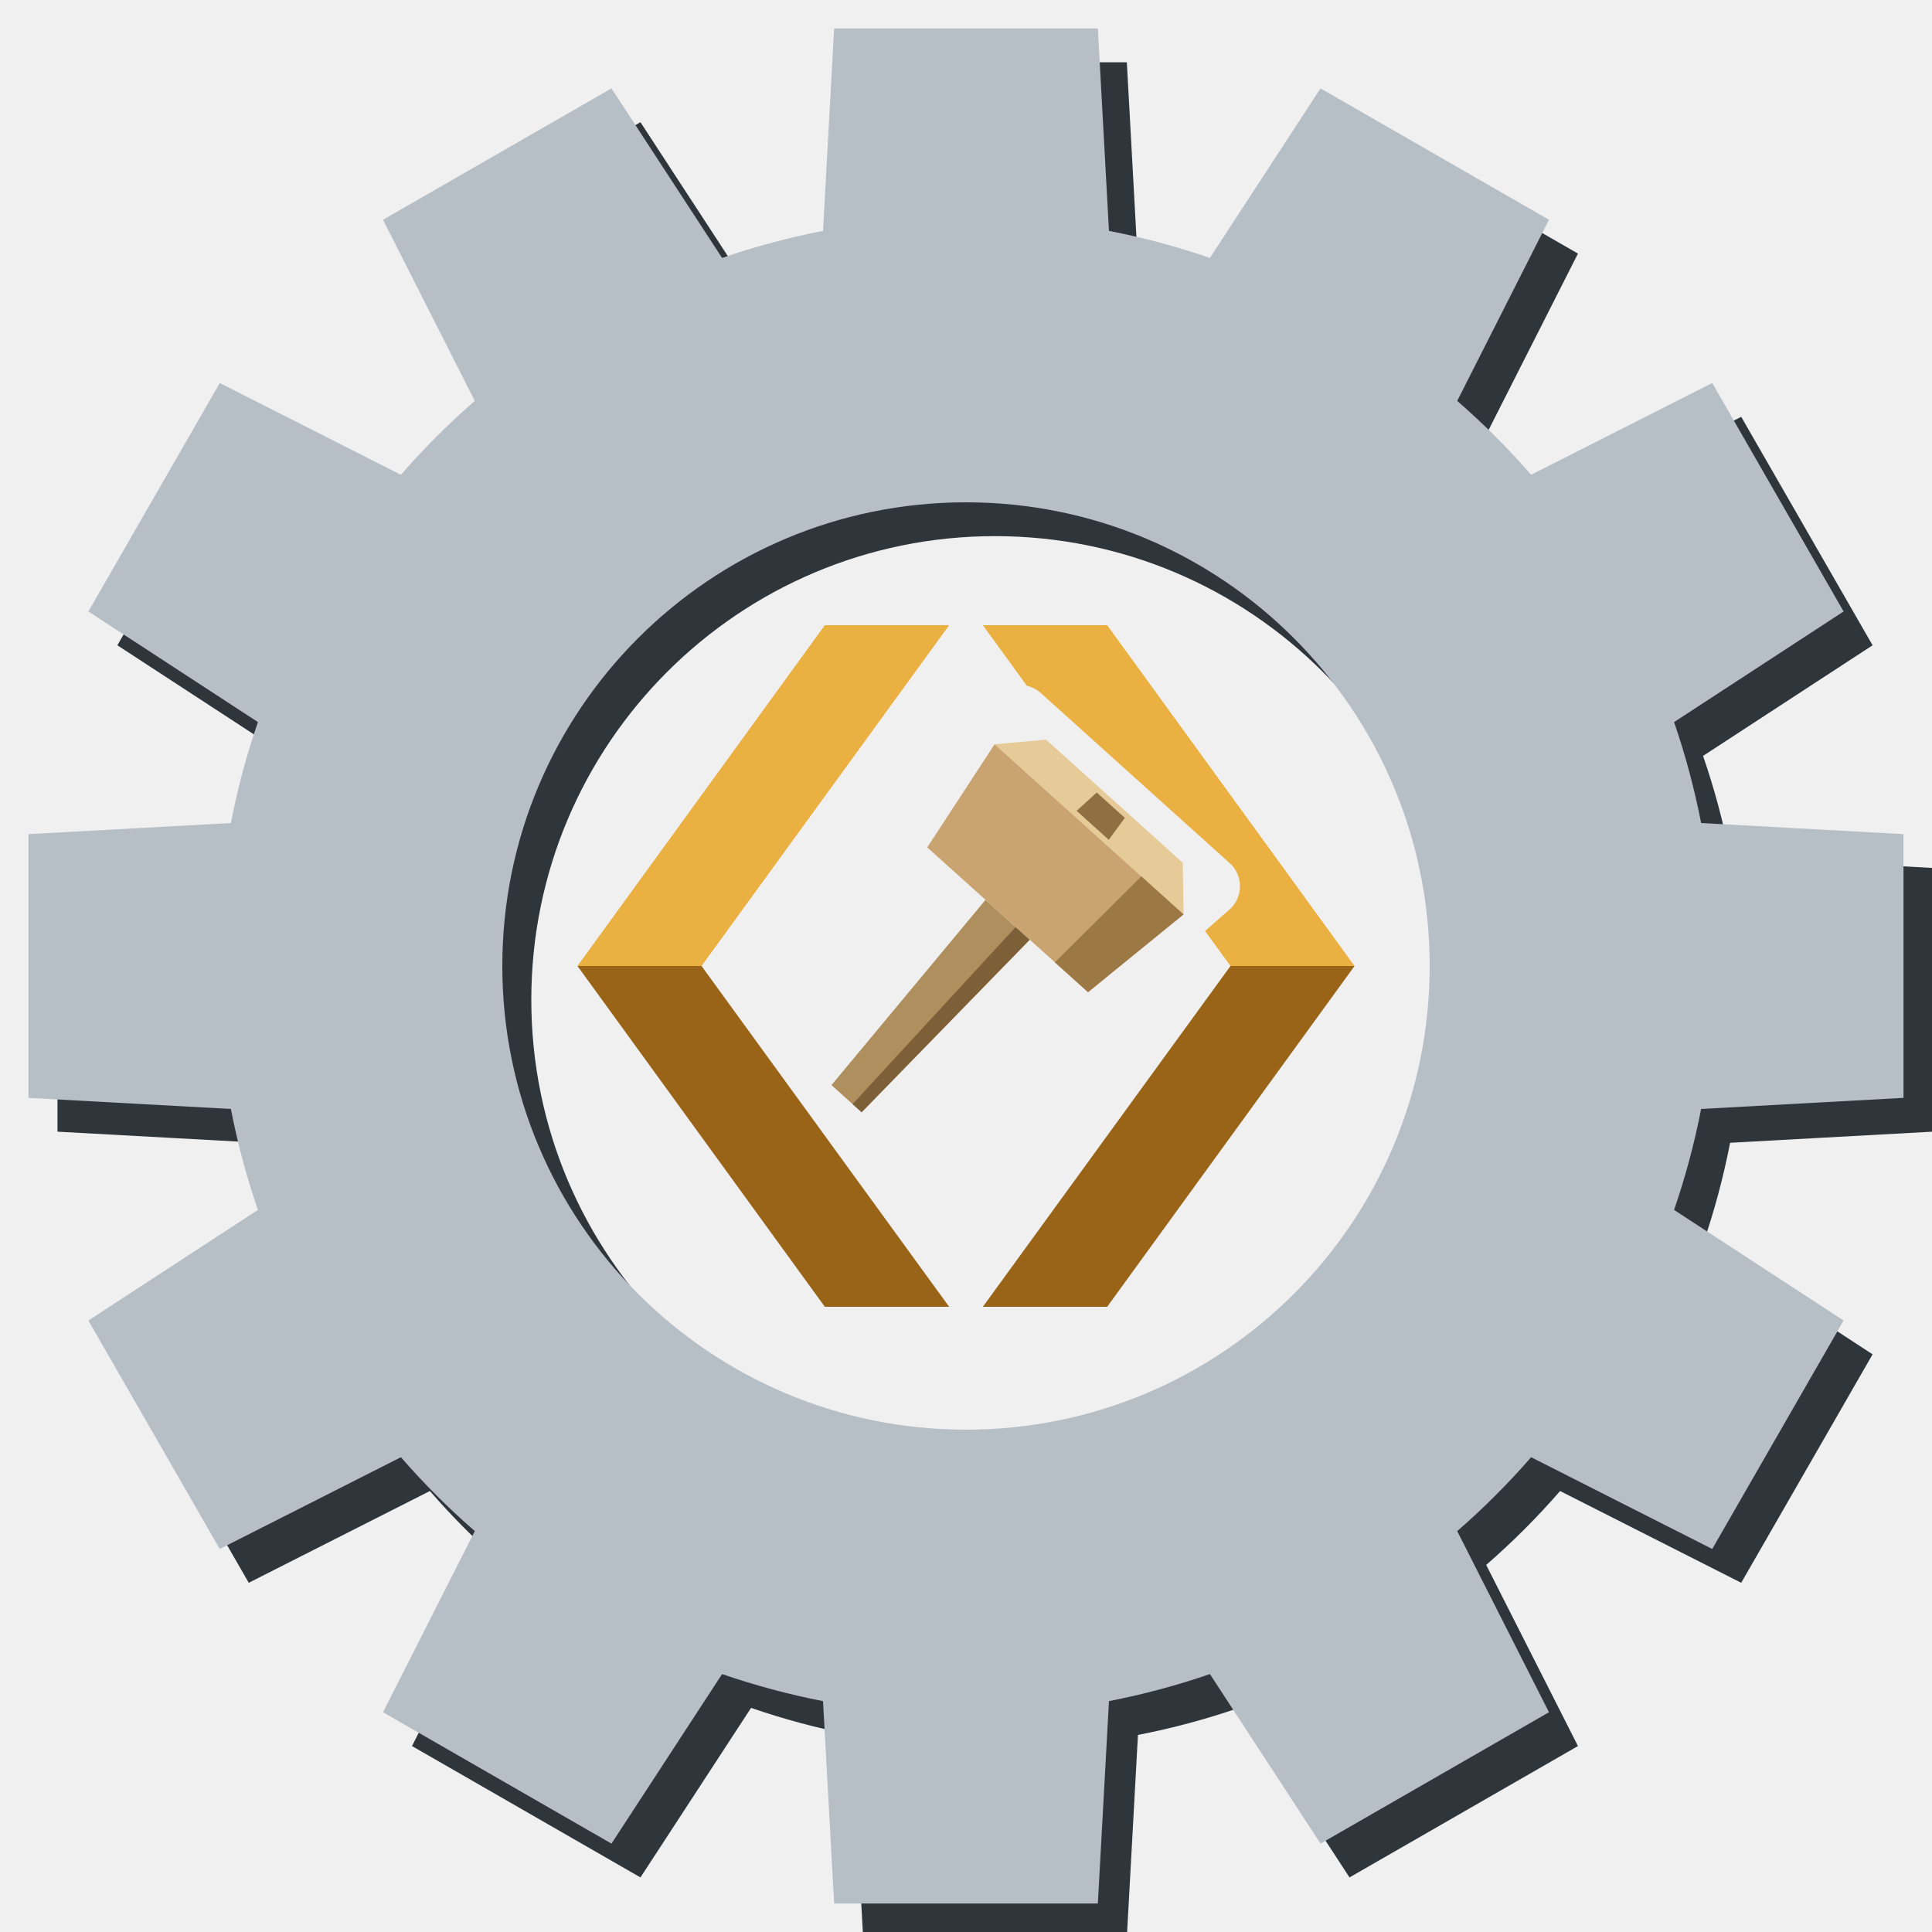
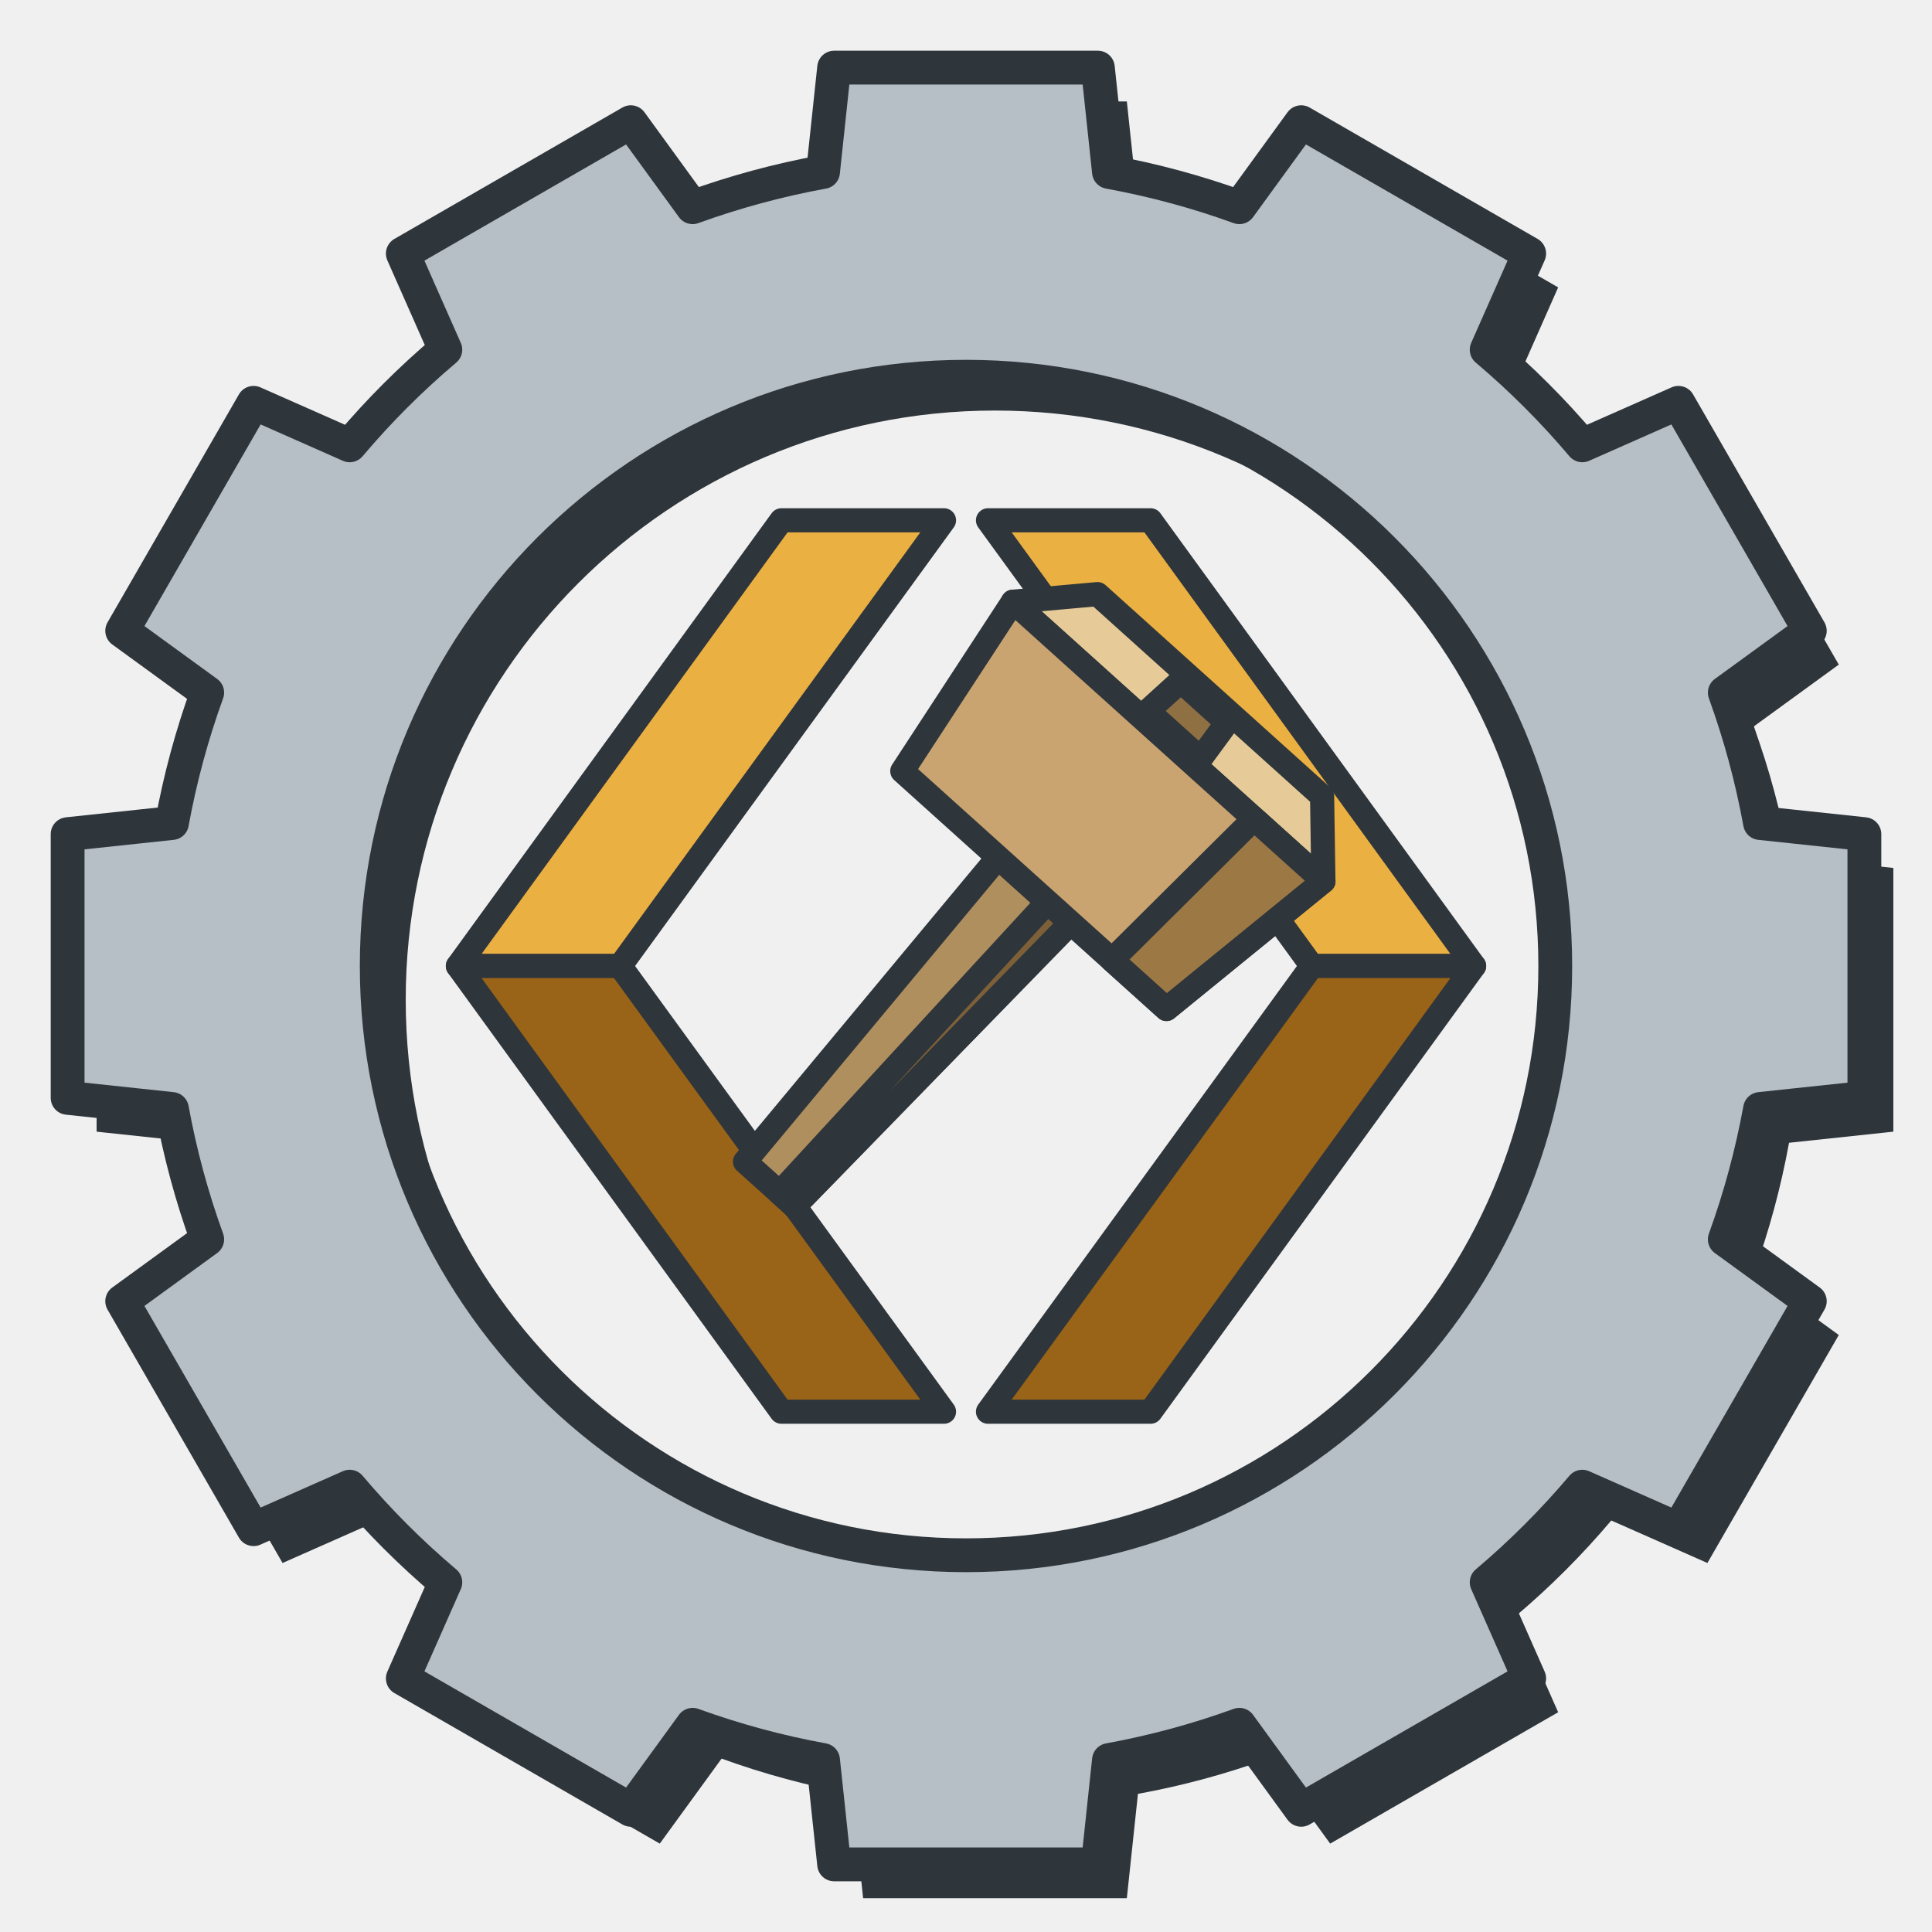
<svg xmlns="http://www.w3.org/2000/svg" viewBox="0 0 400 400" width="400" height="400" role="img" aria-label="ScriptHammer logo">
  <defs>
-     <path id="gear-body" fill-rule="evenodd" d="M170.4,47.8 L172.7,5.9 L227.3,5.9 L229.6,47.8 A155,155 0 0 1 250.5,53.4L250.5,53.4 L273.4,18.3 L320.7,45.5 L301.7,83 A155,155 0 0 1 317,98.3L317,98.3 L354.5,79.3 L381.7,126.6 L346.6,149.5 A155,155 0 0 1 352.2,170.4L352.2,170.4 L394.1,172.7 L394.1,227.3 L352.2,229.6 A155,155 0 0 1 346.6,250.5L346.6,250.5 L381.7,273.4 L354.5,320.7 L317,301.7 A155,155 0 0 1 301.7,317L301.7,317 L320.7,354.5 L273.4,381.7 L250.5,346.6 A155,155 0 0 1 229.6,352.2L229.6,352.2 L227.3,394.1 L172.7,394.1 L170.4,352.2 A155,155 0 0 1 149.5,346.6L149.5,346.6 L126.6,381.7 L79.3,354.5 L98.3,317 A155,155 0 0 1 83,301.7L83,301.7 L45.5,320.7 L18.3,273.4 L53.4,250.5 A155,155 0 0 1 47.8,229.6L47.8,229.6 L5.9,227.3 L5.9,172.7 L47.8,170.4 A155,155 0 0 1 53.4,149.5L53.4,149.5 L18.3,126.6 L45.5,79.3 L83,98.3 A155,155 0 0 1 98.3,83L98.3,83 L79.3,45.5 L126.6,18.3 L149.5,53.4 A155,155 0 0 1 170.4,47.8 Z M200,104 A96,96 0 1 1 200,296 A96,96 0 1 1 200,104 Z" />
-     <g id="tags">
+     <path id="gear-body" fill-rule="evenodd" d="M170.4,35.6 L172.7,14 L227.3,14 L229.6,35.6 A167,167 0 0 1 256.6,42.9 L269.4,25.3 L316.6,52.5 L307.8,72.4 A167,167 0 0 1 327.6,92.2 L347.5,83.4 L374.7,130.6 L357.1,143.4 A167,167 0 0 1 364.4,170.4 L386,172.7 L386,227.3 L364.4,229.6 A167,167 0 0 1 357.1,256.6 L374.7,269.4 L347.5,316.6 L327.6,307.8 A167,167 0 0 1 307.8,327.6 L316.6,347.5 L269.4,374.7 L256.6,357.1 A167,167 0 0 1 229.6,364.4 L227.3,386 L172.7,386 L170.4,364.4 A167,167 0 0 1 143.4,357.1 L130.6,374.7 L83.4,347.5 L92.2,327.6 A167,167 0 0 1 72.4,307.8 L52.5,316.6 L25.3,269.4 L42.9,256.6 A167,167 0 0 1 35.6,229.6 L14,227.3 L14,172.7 L35.6,170.4 A167,167 0 0 1 42.9,143.4 L25.3,130.6 L52.5,83.4 L72.4,92.2 A167,167 0 0 1 92.2,72.4 L83.4,52.5 L130.6,25.3 L143.4,42.9 A167,167 0 0 1 170.4,35.6 Z M200,78 A122,122 0 1 1 200,322 A122,122 0 1 1 200,78 Z" />
+     <g id="tags" stroke="#2E353B" stroke-width="7.353" stroke-linejoin="round">
      <path fill="#EBB042" d="M143.8,64.3 L45.3,200 L94.7,200 L193.3,64.3 Z" />
      <path fill="#9A6418" d="M45.3,200 L143.8,335.7 L193.3,335.7 L94.7,200 Z" />
      <path fill="#EBB042" d="M256.2,64.3 L354.7,200 L305.3,200 L206.7,64.3 Z" />
      <path fill="#9A6418" d="M354.7,200 L256.2,335.7 L206.7,335.7 L305.3,200 Z" />
    </g>
    <g id="mallet">
-       <g transform="rotate(42 200 200)">
+       <g transform="rotate(42 200 200)" stroke="#2E353B" stroke-width="10.87" stroke-linejoin="round">
        <path fill="#B08F5E" d="M178,154 L222,154 L215,332 L185,332 Z" />
        <path fill="#7E6038" d="M208,154 L222,154 L215,332 L206,332 Z" />
        <path fill="#E6CB99" d="M106,64 L132,36 L268,36 L294,64 Z" />
        <path fill="#8E7042" d="M186,40 L214,40 L216,60 L184,60 Z" />
        <path fill="#C9A470" d="M106,64 L294,64 L280,154 L120,154 Z" />
        <path fill="#9C7844" d="M252,64 L294,64 L280,154 L247,154 Z" />
      </g>
    </g>
-     <mask id="cut-lockup">
-       <rect width="400" height="400" fill="#fff" />
-       <g transform="translate(200 200) scale(.28) translate(-200 -200)" stroke="#000" stroke-width="46" stroke-linejoin="round" fill="#000">
-         <path transform="rotate(42 200 200)" d="M178,154 L222,154 L215,332 L185,332 Z" />
-         <path transform="rotate(42 200 200)" d="M106,36 L294,36 L280,154 L120,154 Z" />
-       </g>
-     </mask>
  </defs>
-   <g mask="url(#cut-lockup)">
+   <g>
    <use href="#gear-body" transform="translate(6,7)" fill="#2E353B" />
-     <use href="#gear-body" fill="#B6BEC6" />
-     <g transform="translate(200 200) scale(.52) translate(-200 -200)">
+     <use href="#gear-body" fill="#B6BEC6" stroke="#2E353B" stroke-width="7.0" stroke-linejoin="round" />
+     <g transform="translate(200 200) scale(.68) translate(-200 -200)">
      <use href="#tags" />
    </g>
  </g>
-   <g transform="translate(200 200) scale(.28) translate(-200 -200)">
+   <g transform="translate(200 200) scale(.46) translate(-200 -200)">
    <use href="#mallet" />
  </g>
</svg>
